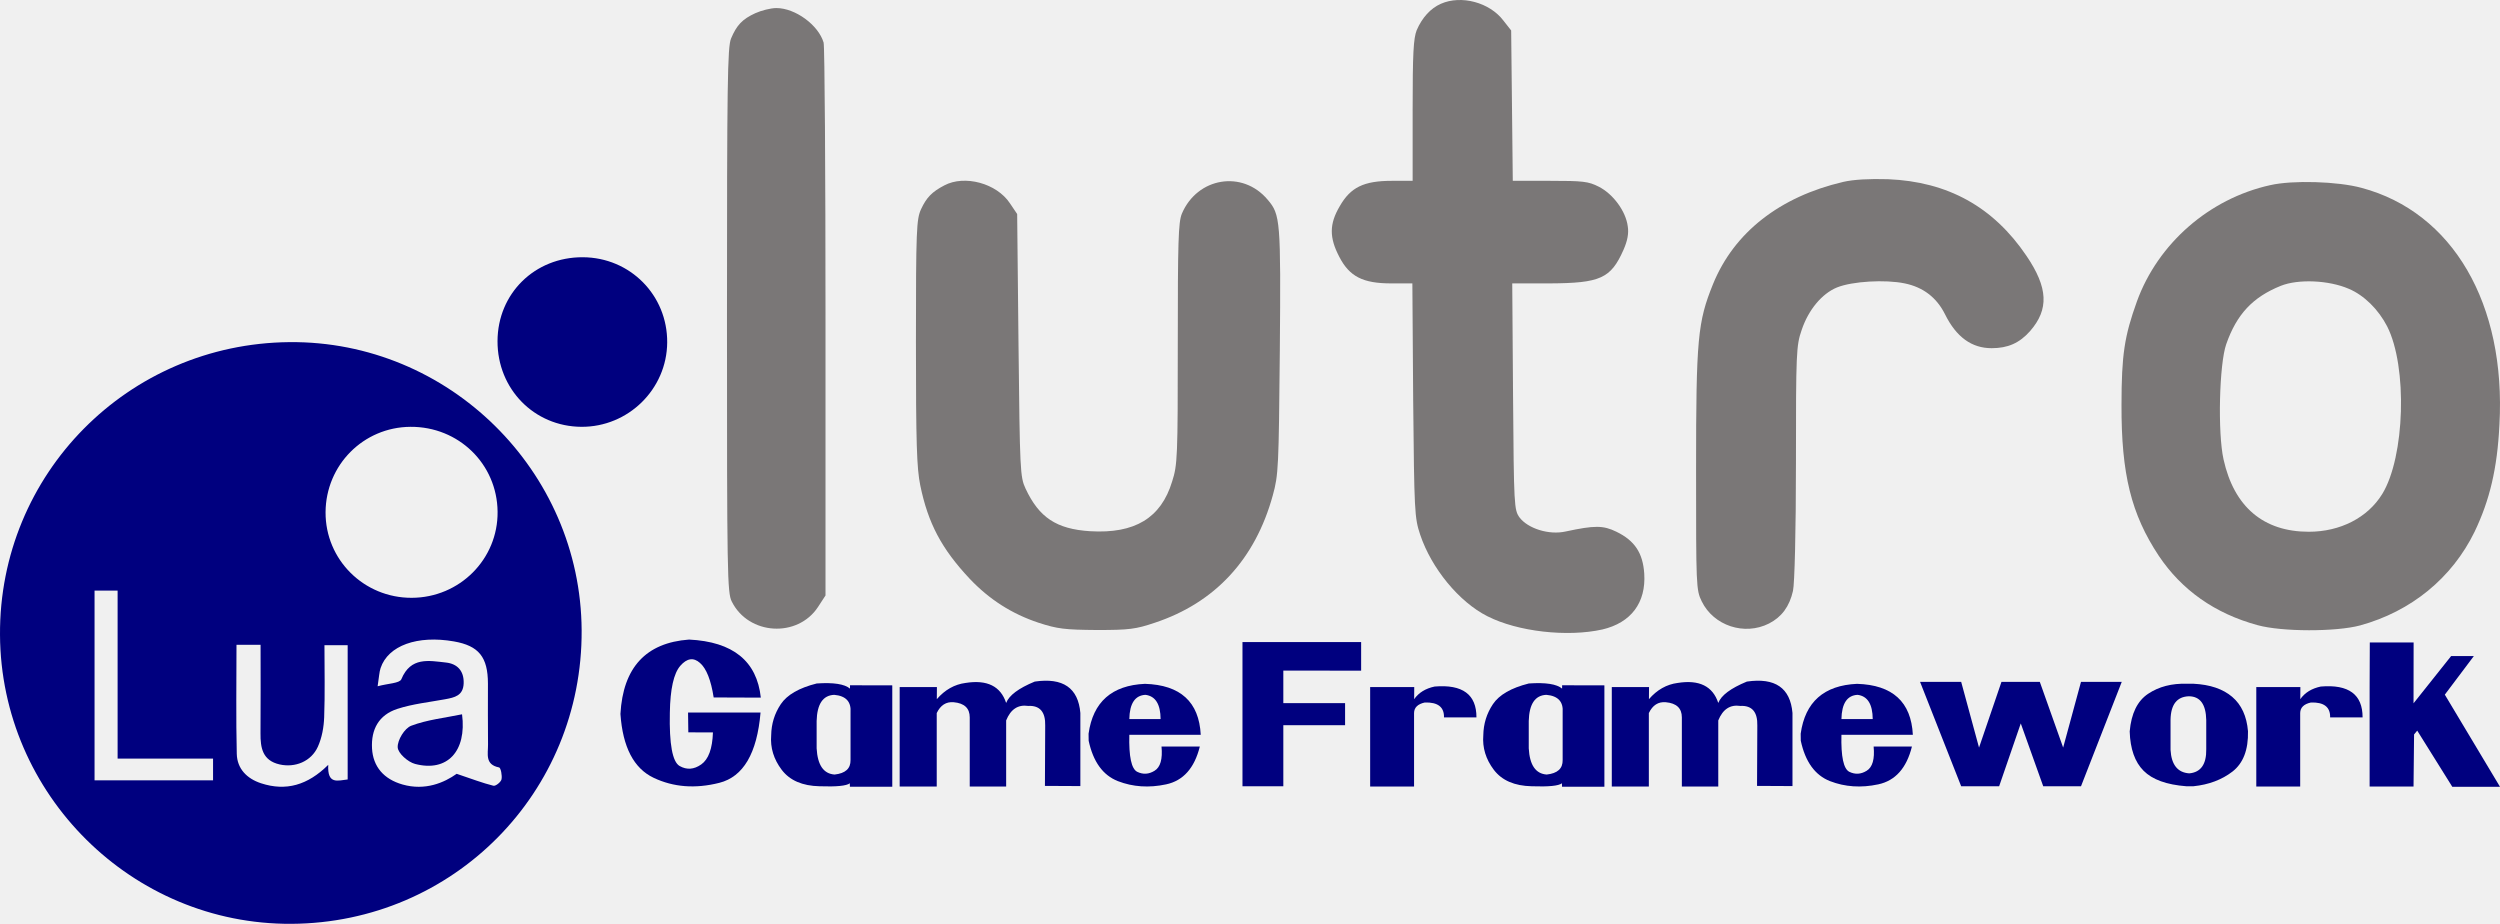
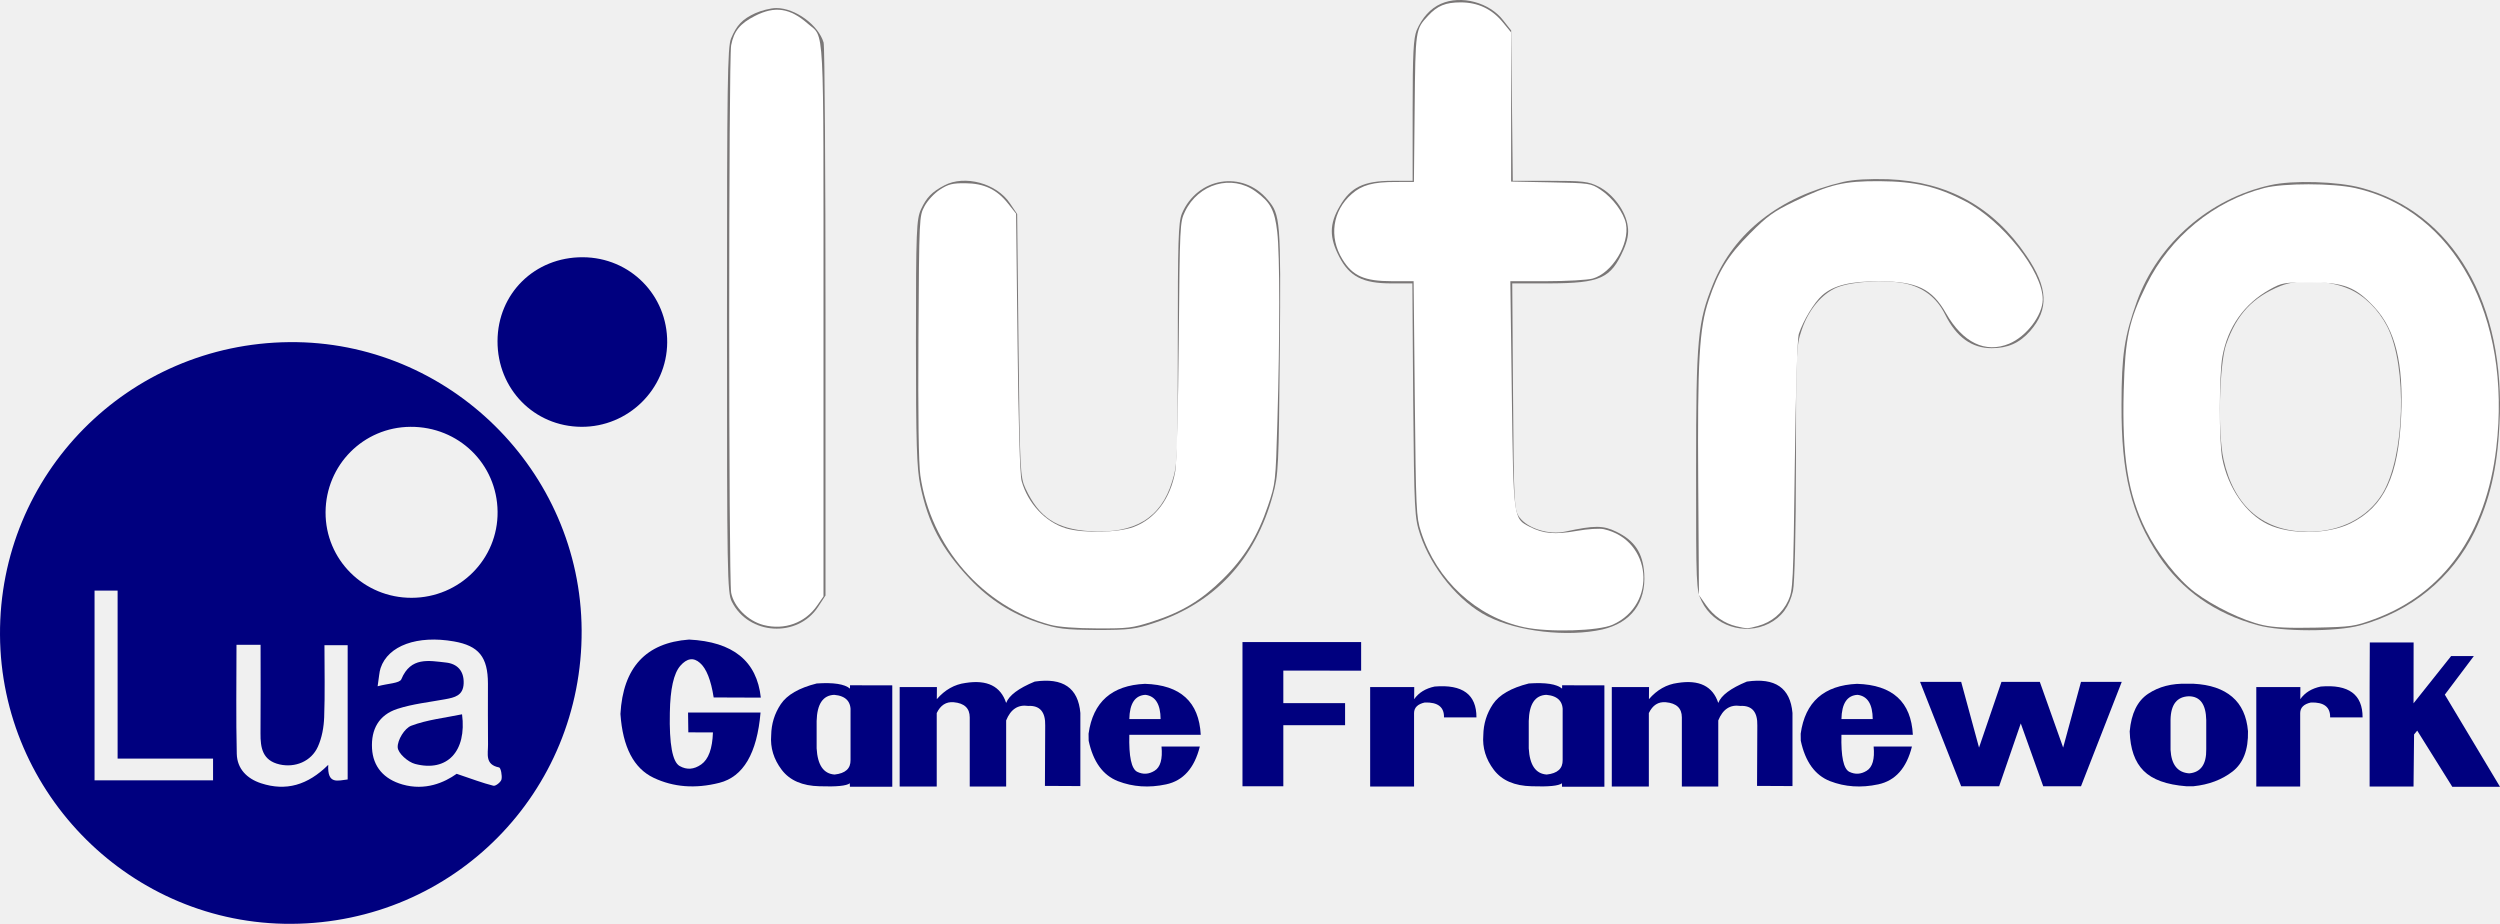
<svg xmlns="http://www.w3.org/2000/svg" viewBox="0 0 570.756 210.914" height="210.914" width="570.756" xml:space="preserve" version="1.1" id="svg2">
  <defs id="defs6">
    <clipPath id="clipPath16" clipPathUnits="userSpaceOnUse">
      <path id="path18" d="m 0,168.731 456.605,0 L 456.605,0 0,0 0,168.731 Z" />
    </clipPath>
  </defs>
  <g transform="matrix(1.25,0,0,-1.25,0,210.9137)" id="g10">
    <g id="g12">
      <g clip-path="url(#clipPath16)" id="g14">
        <g transform="translate(38.9126,30.1729)" id="g20">
          <path id="path22" style="fill:#00007f;fill-opacity:1;fill-rule:nonzero;stroke:none" d="m 0,0 -17.432,0 0,30.692 -4.212,0 0,-34.658 10.89,0 L 0,-3.966 0,0 Z m 4.281,20.785 c 0,-6.755 -0.107,-13.334 0.051,-19.907 0.065,-2.737 1.863,-4.536 4.436,-5.379 4.532,-1.485 8.506,-0.371 12.271,3.366 -0.191,-3.682 1.78,-2.848 3.547,-2.67 l 0,24.519 -4.239,0 c 0,-4.535 0.108,-8.858 -0.052,-13.171 C 20.228,5.738 19.884,3.823 19.15,2.189 17.933,-0.524 14.968,-1.701 12.155,-1.058 9.034,-0.346 8.643,1.966 8.666,4.634 8.713,9.97 8.68,15.306 8.68,20.785 l -4.399,0 z m 25.777,-7.569 c 1.9,0.524 4.022,0.534 4.335,1.291 1.707,4.129 5.039,3.381 8.152,3.044 2.037,-0.22 3.315,-1.502 3.226,-3.817 -0.087,-2.24 -1.66,-2.569 -3.354,-2.883 C 39.483,10.308 36.465,10.001 33.651,9.082 30.275,7.98 28.843,5.35 29.035,1.857 c 0.183,-3.322 2.149,-5.602 5.561,-6.579 4.159,-1.191 7.656,0.353 9.896,1.951 2.78,-0.936 4.717,-1.681 6.716,-2.182 0.398,-0.099 1.364,0.666 1.474,1.163 0.153,0.694 -0.133,2.121 -0.438,2.181 -2.642,0.517 -2.002,2.516 -2.023,4.166 -0.047,3.717 -0.008,7.436 -0.016,11.154 -0.01,4.851 -1.67,6.901 -6.211,7.697 -6.672,1.171 -12.023,-0.754 -13.395,-4.867 -0.251,-0.752 -0.268,-1.582 -0.541,-3.325 m 6.229,16.157 C 45.045,29.402 52.064,36.446 51.968,45.11 51.871,53.825 44.842,60.664 36.044,60.602 27.466,60.541 20.6,53.635 20.549,45.017 20.498,36.345 27.541,29.344 36.287,29.373 M 14.314,-30.172 c -29.1,-0.169 -53.061,23.59 -53.226,52.779 -0.165,29.387 23.363,53.187 52.854,53.464 C 43.04,76.345 67.159,52.565 67.319,23.446 67.481,-6.175 43.929,-30 14.314,-30.172" />
        </g>
        <g transform="translate(90.8679,106.4254)" id="g24">
          <path id="path26" style="fill:#00007f;fill-opacity:1;fill-rule:nonzero;stroke:none" d="M 0,0 C 0.026,8.699 6.794,15.358 15.573,15.323 24.22,15.288 31.054,8.386 30.99,-0.25 30.927,-8.775 23.874,-15.704 15.314,-15.649 6.686,-15.595 -0.026,-8.736 0,0" />
        </g>
        <g transform="translate(84.3901,38.2695)" id="g28">
          <path id="path30" style="fill:#00007f;fill-opacity:1;fill-rule:nonzero;stroke:none" d="m 0,0 c 0.882,-6.759 -2.713,-10.603 -8.58,-9.065 -1.307,0.343 -3.137,1.962 -3.175,3.047 -0.046,1.331 1.256,3.469 2.476,3.93 C -6.345,-0.98 -3.119,-0.648 0,0" />
        </g>
        <g transform="translate(113.3172,38.3338)" id="g32">
          <path id="path34" style="fill:#00007f;fill-opacity:1;fill-rule:nonzero;stroke:none" d="M 0,0 C 0.472,8.475 4.649,13.004 12.532,13.586 20.557,13.191 24.927,9.656 25.64,2.981 L 17.028,3.014 C 16.534,6.197 15.699,8.3 14.525,9.321 13.35,10.364 12.153,10.188 10.935,8.794 9.727,7.4 9.09,4.54 9.024,0.214 c -0.12,-5.72 0.472,-8.958 1.779,-9.716 1.306,-0.746 2.624,-0.653 3.952,0.28 1.329,0.933 2.042,2.882 2.141,5.846 l -4.496,0.017 -0.049,3.622 13.24,0 C 24.954,-7.191 22.446,-11.473 18.065,-12.581 13.685,-13.69 9.683,-13.383 6.06,-11.659 2.437,-9.936 0.417,-6.049 0,0" />
        </g>
        <g transform="translate(152.3623,41.825)" id="g36">
          <path id="path38" style="fill:#00007f;fill-opacity:1;fill-rule:nonzero;stroke:none" d="m 0,0 c -2.064,-0.088 -3.134,-1.685 -3.211,-4.792 l 0,-4.973 c 0.164,-3.052 1.257,-4.65 3.277,-4.793 1.976,0.209 2.948,1.093 2.915,2.652 l 0,8.678 C 3.134,-1.263 2.141,-0.187 0,0 m 2.882,1.746 7.723,-0.017 0,-1.367 0,-2.305 0,-1.548 0,-3.08 0,-2.322 0,-3.079 0,-1.548 0,-3.261 -7.74,0 -0.016,0.626 c -0.604,-0.472 -2.443,-0.653 -5.517,-0.543 -3.14,0.066 -5.445,1.065 -6.916,2.997 -1.471,1.943 -2.114,4.051 -1.927,6.323 0.033,2.086 0.62,3.98 1.762,5.682 1.142,1.701 3.327,2.959 6.554,3.771 3.063,0.209 5.089,-0.104 6.077,-0.939 l 0,0.61 z" />
        </g>
        <g transform="translate(176.3559,43.9988)" id="g40">
          <path id="path42" style="fill:#00007f;fill-opacity:1;fill-rule:nonzero;stroke:none" d="m 0,0 c 3.93,0.626 6.4,-0.593 7.41,-3.656 0.527,1.383 2.268,2.684 5.221,3.903 5.16,0.758 7.937,-1.153 8.332,-5.731 l 0,-13.355 -6.471,0.033 0.049,11 c 0.066,2.514 -0.972,3.717 -3.112,3.607 -1.856,0.274 -3.195,-0.61 -4.019,-2.652 l 0,-12.07 -2.651,0 -1.334,0 -1.334,0 -1.333,0 1.333,0 -1.333,0 0,12.63 c 0,1.669 -0.978,2.591 -2.932,2.767 -1.372,0.121 -2.404,-0.538 -3.096,-1.976 l 0,-3.162 0,-1.564 0,-3.953 0,-1.581 0,-3.161 -3.326,0 -1.334,0 -1.334,0 -0.774,0 0,18.163 2.108,0 1.334,0 1.334,0 1.334,0 -1.334,0 2.025,0 -0.016,-2.206 C -3.771,-1.252 -2.02,-0.263 0,0" />
        </g>
        <g transform="translate(209.2091,41.825)" id="g44">
          <path id="path46" style="fill:#00007f;fill-opacity:1;fill-rule:nonzero;stroke:none" d="m 0,0 c -1.91,-0.099 -2.893,-1.575 -2.948,-4.43 l 2.849,0 1.433,0 1.433,0 C 2.745,-1.707 1.822,-0.231 0,0 M -0.099,2.009 C 6.39,1.811 9.787,-1.29 10.095,-7.295 l -2.322,0 -1.433,0 -3.573,0 -1.433,0 -2.141,0 -2.141,0 c -0.099,-3.985 0.385,-6.242 1.449,-6.768 1.065,-0.516 2.119,-0.451 3.162,0.197 1.065,0.648 1.488,2.124 1.268,4.43 l 2.701,0 1.433,0 1.432,0 1.433,0 -1.433,0 1.433,0 c -0.977,-3.941 -3.03,-6.247 -6.159,-6.916 -3.129,-0.67 -6.066,-0.473 -8.81,0.592 -2.734,1.076 -4.512,3.535 -5.336,7.378 l -0.016,1.284 c 0.812,5.797 4.243,8.833 10.292,9.107" />
        </g>
        <g transform="translate(226.9285,51.4587)" id="g48">
          <path id="path50" style="fill:#00007f;fill-opacity:1;fill-rule:nonzero;stroke:none" d="m 0,0 7.46,0 14.212,0 0,-5.22 -14.212,0.016 0,-5.945 11.28,0 0,-4.034 -11.28,0 0,-11.149 -7.46,0 L 0,0 Z" />
        </g>
        <g transform="translate(262.0213,43.3401)" id="g52">
          <path id="path54" style="fill:#00007f;fill-opacity:1;fill-rule:nonzero;stroke:none" d="m 0,0 c 5.105,0.428 7.652,-1.449 7.641,-5.632 l -5.928,0 c 0.044,1.888 -1.126,2.794 -3.508,2.717 -1.295,-0.285 -1.949,-0.927 -1.96,-1.927 l 0,-3.161 0,-1.565 0,-3.952 0,-1.581 0,-3.162 -3.935,0 -1.581,0 -1.581,0 -0.922,0 0,18.164 2.503,0 1.581,0 1.58,0 1.565,0 -1.565,0 2.388,0 -0.016,-2.206 C -2.904,-1.12 -1.658,-0.351 0,0" />
        </g>
        <g transform="translate(282.4249,41.825)" id="g56">
          <path id="path58" style="fill:#00007f;fill-opacity:1;fill-rule:nonzero;stroke:none" d="m 0,0 c -2.064,-0.088 -3.134,-1.685 -3.211,-4.792 l 0,-4.973 c 0.164,-3.052 1.257,-4.65 3.277,-4.793 1.976,0.209 2.948,1.093 2.915,2.652 l 0,8.678 C 3.134,-1.263 2.141,-0.187 0,0 m 2.882,1.746 7.723,-0.017 0,-1.367 0,-2.305 0,-1.548 0,-3.08 0,-2.322 0,-3.079 0,-1.548 0,-3.261 -7.74,0 -0.016,0.626 c -0.604,-0.472 -2.443,-0.653 -5.517,-0.543 -3.14,0.066 -5.445,1.065 -6.916,2.997 -1.471,1.943 -2.114,4.051 -1.927,6.323 0.033,2.086 0.62,3.98 1.762,5.682 1.142,1.701 3.327,2.959 6.554,3.771 3.063,0.209 5.089,-0.104 6.077,-0.939 l 0,0.61 z" />
        </g>
        <g transform="translate(306.4184,43.9988)" id="g60">
          <path id="path62" style="fill:#00007f;fill-opacity:1;fill-rule:nonzero;stroke:none" d="m 0,0 c 3.93,0.626 6.4,-0.593 7.41,-3.656 0.527,1.383 2.268,2.684 5.221,3.903 5.16,0.758 7.937,-1.153 8.332,-5.731 l 0,-13.355 -6.471,0.033 0.049,11 c 0.066,2.514 -0.972,3.717 -3.112,3.607 -1.856,0.274 -3.195,-0.61 -4.019,-2.652 l 0,-12.07 -2.651,0 -1.334,0 -1.334,0 -1.333,0 1.333,0 -1.333,0 0,12.63 c 0,1.669 -0.978,2.591 -2.932,2.767 -1.372,0.121 -2.404,-0.538 -3.096,-1.976 l 0,-3.162 0,-1.564 0,-3.953 0,-1.581 0,-3.161 -3.326,0 -1.334,0 -1.334,0 -0.774,0 0,18.163 2.108,0 1.334,0 1.334,0 1.334,0 -1.334,0 2.025,0 -0.016,-2.206 C -3.771,-1.252 -2.02,-0.263 0,0" />
        </g>
        <g transform="translate(339.2716,41.825)" id="g64">
          <path id="path66" style="fill:#00007f;fill-opacity:1;fill-rule:nonzero;stroke:none" d="m 0,0 c -1.91,-0.099 -2.893,-1.575 -2.948,-4.43 l 2.849,0 1.433,0 1.433,0 C 2.745,-1.707 1.822,-0.231 0,0 M -0.099,2.009 C 6.389,1.811 9.787,-1.29 10.095,-7.295 l -2.322,0 -1.433,0 -3.573,0 -1.433,0 -2.141,0 -2.141,0 c -0.099,-3.985 0.385,-6.242 1.449,-6.768 1.065,-0.516 2.119,-0.451 3.162,0.197 1.065,0.648 1.488,2.124 1.268,4.43 l 2.701,0 1.433,0 1.432,0 1.433,0 -1.433,0 1.433,0 c -0.977,-3.941 -3.03,-6.247 -6.159,-6.916 -3.129,-0.67 -6.065,-0.473 -8.81,0.592 -2.734,1.076 -4.512,3.535 -5.336,7.378 l -0.016,1.284 c 0.812,5.797 4.243,8.833 10.292,9.107" />
        </g>
        <g transform="translate(350.6838,44.1964)" id="g68">
          <path id="path70" style="fill:#00007f;fill-opacity:1;fill-rule:nonzero;stroke:none" d="M 0,0 7.509,0 10.77,-12.005 14.87,0 21.869,0 26.134,-12.005 29.395,0 l 7.443,0 -7.443,-19.07 -6.9,0 -4.1,11.478 -3.953,-11.478 -6.933,0 L 0,0 Z" />
        </g>
        <g transform="translate(399.7907,41.5615)" id="g72">
          <path id="path74" style="fill:#00007f;fill-opacity:1;fill-rule:nonzero;stroke:none" d="m 0,0 c -2.185,-0.066 -3.305,-1.493 -3.359,-4.282 l 0,-5.5 c 0.153,-2.723 1.295,-4.155 3.425,-4.298 2.108,0.198 3.14,1.663 3.096,4.397 l 0,5.335 C 3.107,-1.471 2.053,-0.022 0,0 m -10.819,-6.422 c 0.285,3.282 1.41,5.577 3.376,6.883 1.965,1.307 4.325,1.916 7.081,1.828 l 1.218,0 C 3.864,2.135 6.214,1.337 7.905,-0.107 9.595,-1.551 10.556,-3.639 10.786,-6.373 10.863,-9.765 9.919,-12.225 7.954,-13.751 6,-15.255 3.617,-16.149 0.807,-16.435 l -1.268,0 c -3.612,0.275 -6.219,1.219 -7.822,2.833 -1.592,1.591 -2.438,3.985 -2.536,7.18" />
        </g>
        <g transform="translate(423.8666,43.3401)" id="g76">
          <path id="path78" style="fill:#00007f;fill-opacity:1;fill-rule:nonzero;stroke:none" d="m 0,0 c 5.105,0.428 7.652,-1.449 7.641,-5.632 l -5.928,0 c 0.044,1.888 -1.126,2.794 -3.508,2.717 -1.295,-0.285 -1.949,-0.927 -1.96,-1.927 l 0,-3.161 0,-1.565 0,-3.952 0,-1.581 0,-3.162 -3.935,0 -1.581,0 -1.581,0 -0.922,0 0,18.164 2.503,0 1.581,0 1.58,0 1.565,0 -1.565,0 2.388,0 -0.016,-2.206 C -2.904,-1.12 -1.658,-0.351 0,0" />
        </g>
        <g transform="translate(440.812,25.0773)" id="g80">
          <path id="path82" style="fill:#00007f;fill-opacity:1;fill-rule:nonzero;stroke:none" d="m 0,0 -3.936,0 -1.581,0 -1.581,0 -0.922,0 0,18.164 0.033,8.152 8.003,0 L 0,15.2 l 6.867,8.629 4.15,0 -5.303,-7.048 10.079,-16.83 -8.712,0 L 0.675,10.21 0.099,9.518 0,0 Z" />
        </g>
        <g transform="translate(263.1833,168.0474)" id="g84">
          <path id="path86" style="fill:#7a7777;fill-opacity:1;fill-rule:nonzero;stroke:none" d="m 0,0 c -1.923,-0.838 -3.451,-2.564 -4.437,-4.832 -0.592,-1.528 -0.74,-4.19 -0.74,-14.692 l 0,-12.819 -3.796,0 c -5.128,0 -7.543,-1.183 -9.516,-4.634 -1.922,-3.254 -1.922,-5.719 -0.098,-9.22 1.873,-3.648 4.338,-4.881 9.515,-4.881 l 3.846,0 0.148,-21.299 c 0.197,-20.411 0.246,-21.496 1.282,-24.602 2.07,-6.163 7.099,-12.276 12.276,-14.889 5.522,-2.811 14.594,-3.846 21.003,-2.416 5.226,1.232 7.987,4.881 7.642,10.205 -0.246,3.747 -1.725,6.015 -5.078,7.642 -2.416,1.184 -3.994,1.184 -9.269,0.05 -3.057,-0.691 -6.902,0.542 -8.431,2.563 -0.986,1.381 -1.035,2.022 -1.183,22.088 l -0.148,20.658 6.804,0 c 9.269,0.049 11.192,0.888 13.509,6.114 0.739,1.676 0.986,3.007 0.789,4.289 -0.345,2.761 -2.663,5.916 -5.276,7.248 -1.923,0.986 -2.909,1.084 -8.973,1.084 l -6.754,0 -0.148,13.706 -0.148,13.756 -1.43,1.824 C 8.875,0.247 3.698,1.627 0,0" />
        </g>
        <g transform="translate(137.9537,166.3218)" id="g88">
          <path id="path90" style="fill:#7a7777;fill-opacity:1;fill-rule:nonzero;stroke:none" d="m 0,0 c -2.367,-1.085 -3.402,-2.169 -4.437,-4.634 -0.641,-1.578 -0.74,-7.889 -0.74,-51.473 0,-46.345 0.049,-49.796 0.888,-51.373 3.056,-6.114 11.98,-6.656 15.727,-0.987 l 1.381,2.12 0,49.796 c 0,27.413 -0.148,50.437 -0.345,51.177 C 11.537,-2.169 7.297,0.937 3.846,0.937 2.81,0.937 1.085,0.493 0,0" />
        </g>
        <g transform="translate(336.6447,135.5075)" id="g92">
          <path id="path94" style="fill:#7a7777;fill-opacity:1;fill-rule:nonzero;stroke:none" d="m 0,0 c -11.586,-2.712 -19.918,-9.22 -23.764,-18.637 -2.81,-6.951 -3.106,-9.909 -3.106,-33.871 0,-21.397 0,-21.989 1.035,-24.109 2.17,-4.437 7.79,-6.311 12.277,-4.043 2.317,1.184 3.747,3.106 4.388,5.966 0.295,1.282 0.542,10.847 0.542,23.419 0,20.066 0.049,21.348 1.035,24.208 1.233,3.697 3.698,6.656 6.459,7.79 2.81,1.134 8.825,1.479 12.375,0.739 3.353,-0.69 5.818,-2.564 7.346,-5.62 2.071,-4.191 4.881,-6.213 8.53,-6.213 2.958,0 5.078,0.937 7.001,3.106 3.5,3.994 3.303,7.938 -0.641,13.756 C 27.412,-4.536 19.08,0.049 8.184,0.493 4.782,0.592 1.923,0.444 0,0" />
        </g>
        <g transform="translate(172.4658,134.8665)" id="g96">
          <path id="path98" style="fill:#7a7777;fill-opacity:1;fill-rule:nonzero;stroke:none" d="m 0,0 c -2.268,-1.183 -3.254,-2.219 -4.24,-4.339 -0.838,-1.824 -0.937,-3.697 -0.937,-24.306 0,-18.538 0.148,-22.975 0.789,-26.131 1.43,-6.951 3.895,-11.586 9.022,-17.058 3.6,-3.797 7.692,-6.41 12.573,-8.037 3.5,-1.134 4.782,-1.282 10.649,-1.331 5.917,0 7.1,0.148 10.6,1.331 10.995,3.649 18.341,11.586 21.546,23.271 1.035,3.747 1.084,5.078 1.282,26.377 0.197,23.912 0.098,24.898 -2.219,27.61 -4.585,5.473 -12.868,4.092 -15.678,-2.564 -0.641,-1.578 -0.74,-5.078 -0.74,-23.764 0,-20.658 -0.049,-22.088 -1.035,-25.144 -2.022,-6.656 -6.804,-9.565 -14.988,-9.072 -6.163,0.394 -9.319,2.514 -11.784,7.79 -0.986,2.12 -1.035,3.204 -1.282,26.18 l -0.246,23.961 -1.331,1.972 C 9.565,0.394 3.698,1.972 0,0" />
        </g>
        <g transform="translate(428.9892,115.9835)" id="g100">
          <path id="path102" style="fill:#7a7777;fill-opacity:1;fill-rule:nonzero;stroke:none" d="m 0,0 c 2.81,-1.183 5.423,-3.796 7.001,-6.853 3.747,-7.346 3.254,-23.863 -0.887,-30.617 -2.663,-4.339 -7.692,-6.903 -13.411,-6.903 -8.283,0 -13.657,4.536 -15.58,13.214 -1.084,4.831 -0.788,17.403 0.493,21.052 1.923,5.473 4.832,8.579 9.96,10.649 C -9.22,1.824 -3.648,1.578 0,0 M -14.347,18.932 C -25.49,16.467 -34.857,8.283 -38.703,-2.317 c -2.268,-6.311 -2.81,-9.713 -2.81,-18.883 -0.049,-12.622 1.775,-19.968 6.804,-27.561 4.19,-6.261 10.255,-10.55 18.045,-12.671 4.437,-1.232 14.347,-1.232 18.735,-0.049 9.318,2.564 16.763,8.628 20.904,17.108 2.761,5.769 4.142,11.537 4.536,19.524 1.233,22.088 -8.529,38.851 -25.194,43.288 -4.338,1.184 -12.572,1.43 -16.664,0.493" />
        </g>
      </g>
    </g>
  </g>
+   <path style="fill:#ffffff;stroke-width:0.539" d="m 174.324,142.692 c -3.547,-0.914 -6.771,-4.12 -7.396,-7.354 -0.594,-3.076 -0.596,-121.936 -0.002,-125.012 0.624,-3.228 2.014,-4.942 5.422,-6.685 4.555,-2.329 7.989,-1.827 12.081,1.766 3.852,3.382 3.575,-1.878 3.575,67.77 v 62.981 l -1.446,2.086 c -2.747,3.964 -7.462,5.678 -12.234,4.449 z" id="path32957" />
+   <path style="fill:#ffffff;stroke-width:0.539" d="m 239.793,142.639 c -15.362,-4.081 -27.345,-17.845 -29.674,-34.085 -0.394,-2.747 -0.541,-13.544 -0.432,-31.68 0.165,-27.42 0.17,-27.521 1.39,-29.806 0.694,-1.299 2.214,-2.936 3.507,-3.776 1.911,-1.243 2.851,-1.479 5.788,-1.458 4.32,0.031 7.211,1.406 9.784,4.652 l 1.815,2.291 0.334,29.424 c 0.213,18.805 0.549,30.205 0.931,31.59 1.407,5.104 5.441,9.416 10.126,10.827 3.858,1.161 11.95,0.998 15.45,-0.312 4.96,-1.856 8.399,-6.45 9.502,-12.694 0.324,-1.834 0.671,-14.787 0.804,-30.046 0.23,-26.264 0.26,-26.873 1.418,-29.267 3.089,-6.381 10.659,-8.546 16.1,-4.605 3.426,2.482 4.388,4.281 4.963,9.288 0.598,5.199 0.61,23.315 0.029,43.314 -0.403,13.875 -0.426,14.082 -2.143,19.151 -2.355,6.954 -5.392,11.902 -10.267,16.723 -4.914,4.86 -9.404,7.572 -16.1,9.723 -4.615,1.483 -5.583,1.603 -12.677,1.57 -4.914,-0.023 -8.75,-0.319 -10.648,-0.824 z" id="path32996" />
+   <path style="fill:#ffffff;stroke-width:0.539" d="m 347.956,143.198 c -10.936,-2.351 -19.961,-10.712 -23.55,-21.817 -1.072,-3.317 -1.148,-4.96 -1.403,-30.345 l -0.269,-26.838 h -4.942 c -6.299,0 -8.987,-1.19 -11.326,-5.014 -3.113,-5.089 -2.262,-11.036 2.131,-14.893 2.339,-2.054 4.865,-2.744 10.058,-2.747 l 4.146,-0.003 0.17,-16.858 c 0.181,-18.022 0.172,-17.959 3.068,-21.087 2.112,-2.282 3.988,-3.054 7.424,-3.054 3.948,0 7.148,1.512 9.643,4.557 l 1.883,2.298 v 17.027 17.027 l 9.077,0.18 c 8.875,0.176 9.128,0.214 11.333,1.674 2.777,1.839 5.341,5.285 5.816,7.817 0.865,4.613 -3.186,11.251 -7.614,12.475 -1.187,0.328 -5.899,0.597 -10.472,0.599 l -8.314,0.003 0.333,25.586 c 0.375,28.767 0.349,28.576 4.066,30.472 3.142,1.603 5.746,1.833 10.757,0.951 2.566,-0.452 5.203,-0.618 6.204,-0.392 10.954,2.481 12.308,17.157 2.011,21.8 -3.237,1.46 -14.623,1.788 -20.23,0.582 z" id="path33035" />
+   <path style="fill:#ffffff;stroke-width:0.539" d="m 396.422,142.982 c -2.759,-0.657 -5.182,-2.343 -6.919,-4.815 l -1.626,-2.313 -0.166,-25.444 c -0.185,-28.213 0.227,-35.429 2.385,-41.863 2.244,-6.688 4.4,-10.177 9.401,-15.215 4.014,-4.044 5.371,-5.021 10.26,-7.388 7.984,-3.866 11.241,-4.635 19.39,-4.58 8.101,0.055 13.057,1.212 19.45,4.538 8.606,4.477 17.812,16.13 17.761,22.48 -0.029,3.595 -3.703,8.432 -7.658,10.082 -5.426,2.263 -10.578,-0.222 -14.435,-6.963 -3.2,-5.592 -6.643,-7.247 -15.155,-7.282 -6.649,-0.028 -10.471,0.907 -13.082,3.199 -1.824,1.601 -4.326,5.721 -5.343,8.796 -0.357,1.079 -0.71,12.467 -0.931,30.06 -0.342,27.099 -0.405,28.429 -1.477,30.808 -1.285,2.852 -3.801,4.969 -6.913,5.82 -2.394,0.654 -2.52,0.656 -4.941,0.079 z" id="path33074" />
+   <path style="fill:#ffffff;stroke-width:0.539" d="m 516.554,142.689 c -4.486,-1.016 -11.244,-4.284 -15.471,-7.482 -3.897,-2.948 -8.467,-8.75 -11.179,-14.193 -4.098,-8.223 -5.454,-16.769 -5.054,-31.855 0.319,-12.032 1.168,-15.965 5.225,-24.195 5.34,-10.834 15.359,-19.058 26.844,-22.034 4.441,-1.151 15.649,-1.14 20.824,0.019 22.564,5.057 35.706,29.275 32.169,59.28 -2.316,19.646 -12.015,33.283 -27.814,39.107 -4.536,1.672 -5.242,1.775 -13.42,1.955 -6.234,0.137 -9.602,-0.03 -12.124,-0.601 z m 20.101,-23.216 c 7.665,-3.828 10.909,-10.721 11.542,-24.527 0.549,-11.964 -1.337,-19.651 -6.08,-24.773 -4.329,-4.676 -7,-5.707 -14.788,-5.707 -5.867,0 -6.361,0.087 -9.089,1.598 -5.846,3.238 -9.635,8.58 -10.855,15.304 -0.774,4.27 -0.799,19.412 -0.037,23.286 1.331,6.774 5.362,12.601 10.406,15.042 5.016,2.428 13.798,2.325 18.901,-0.224 z" id="path33113" />
</svg>
